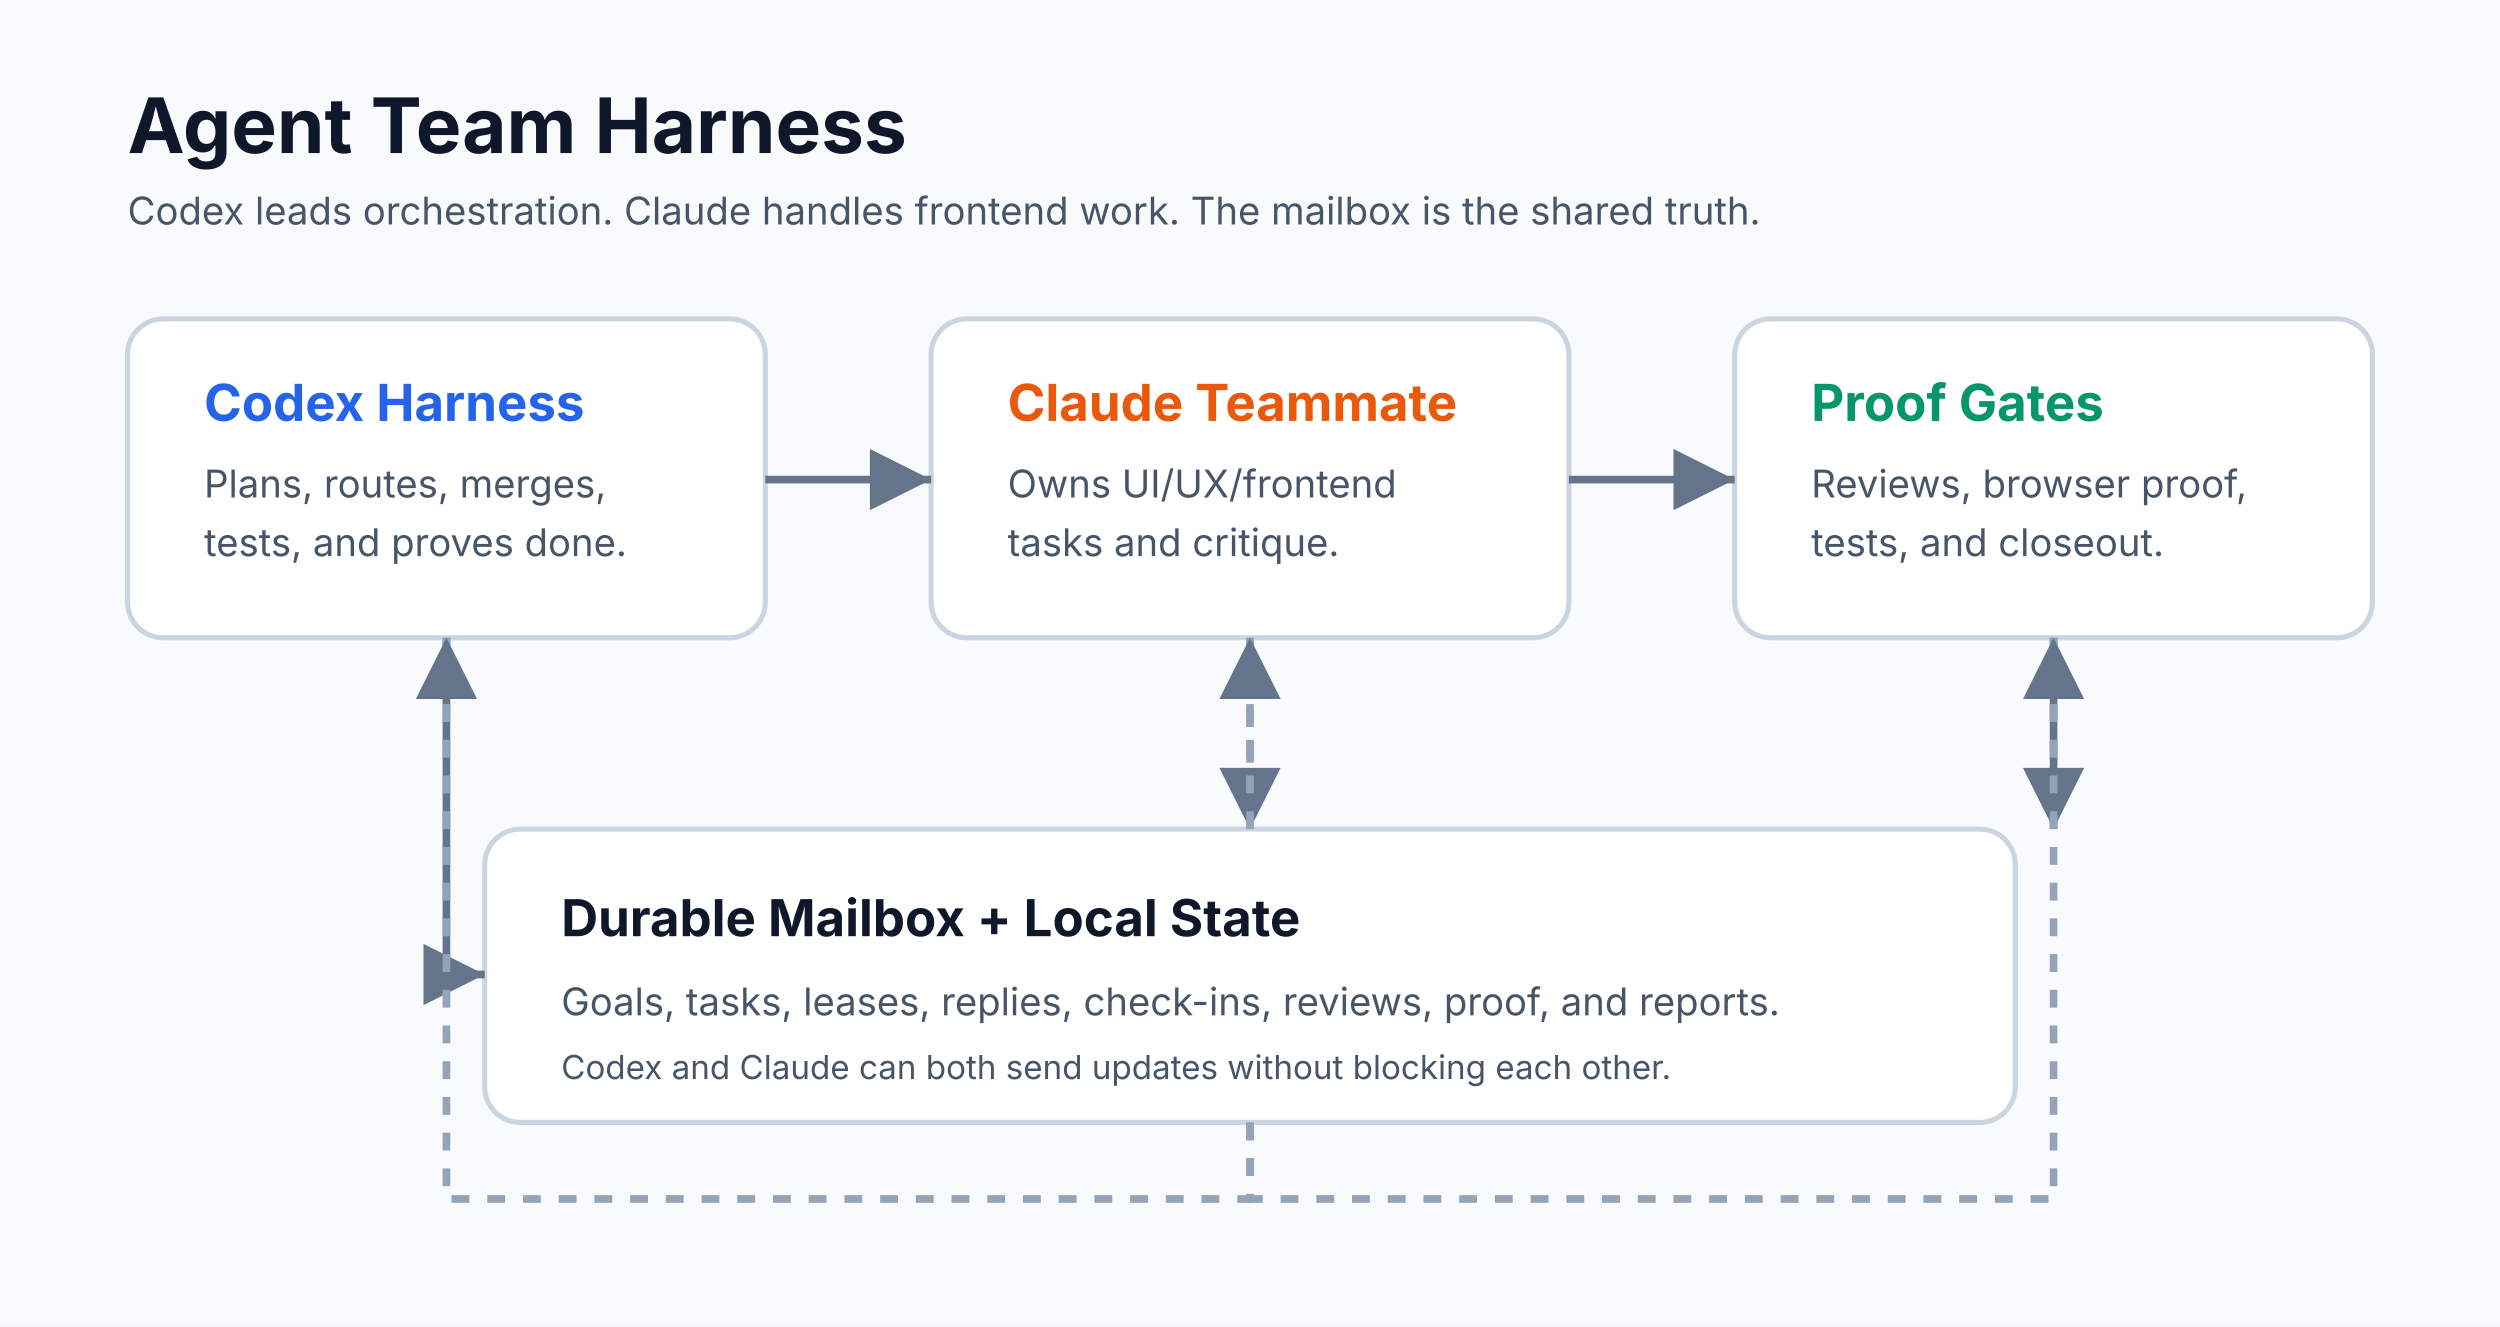
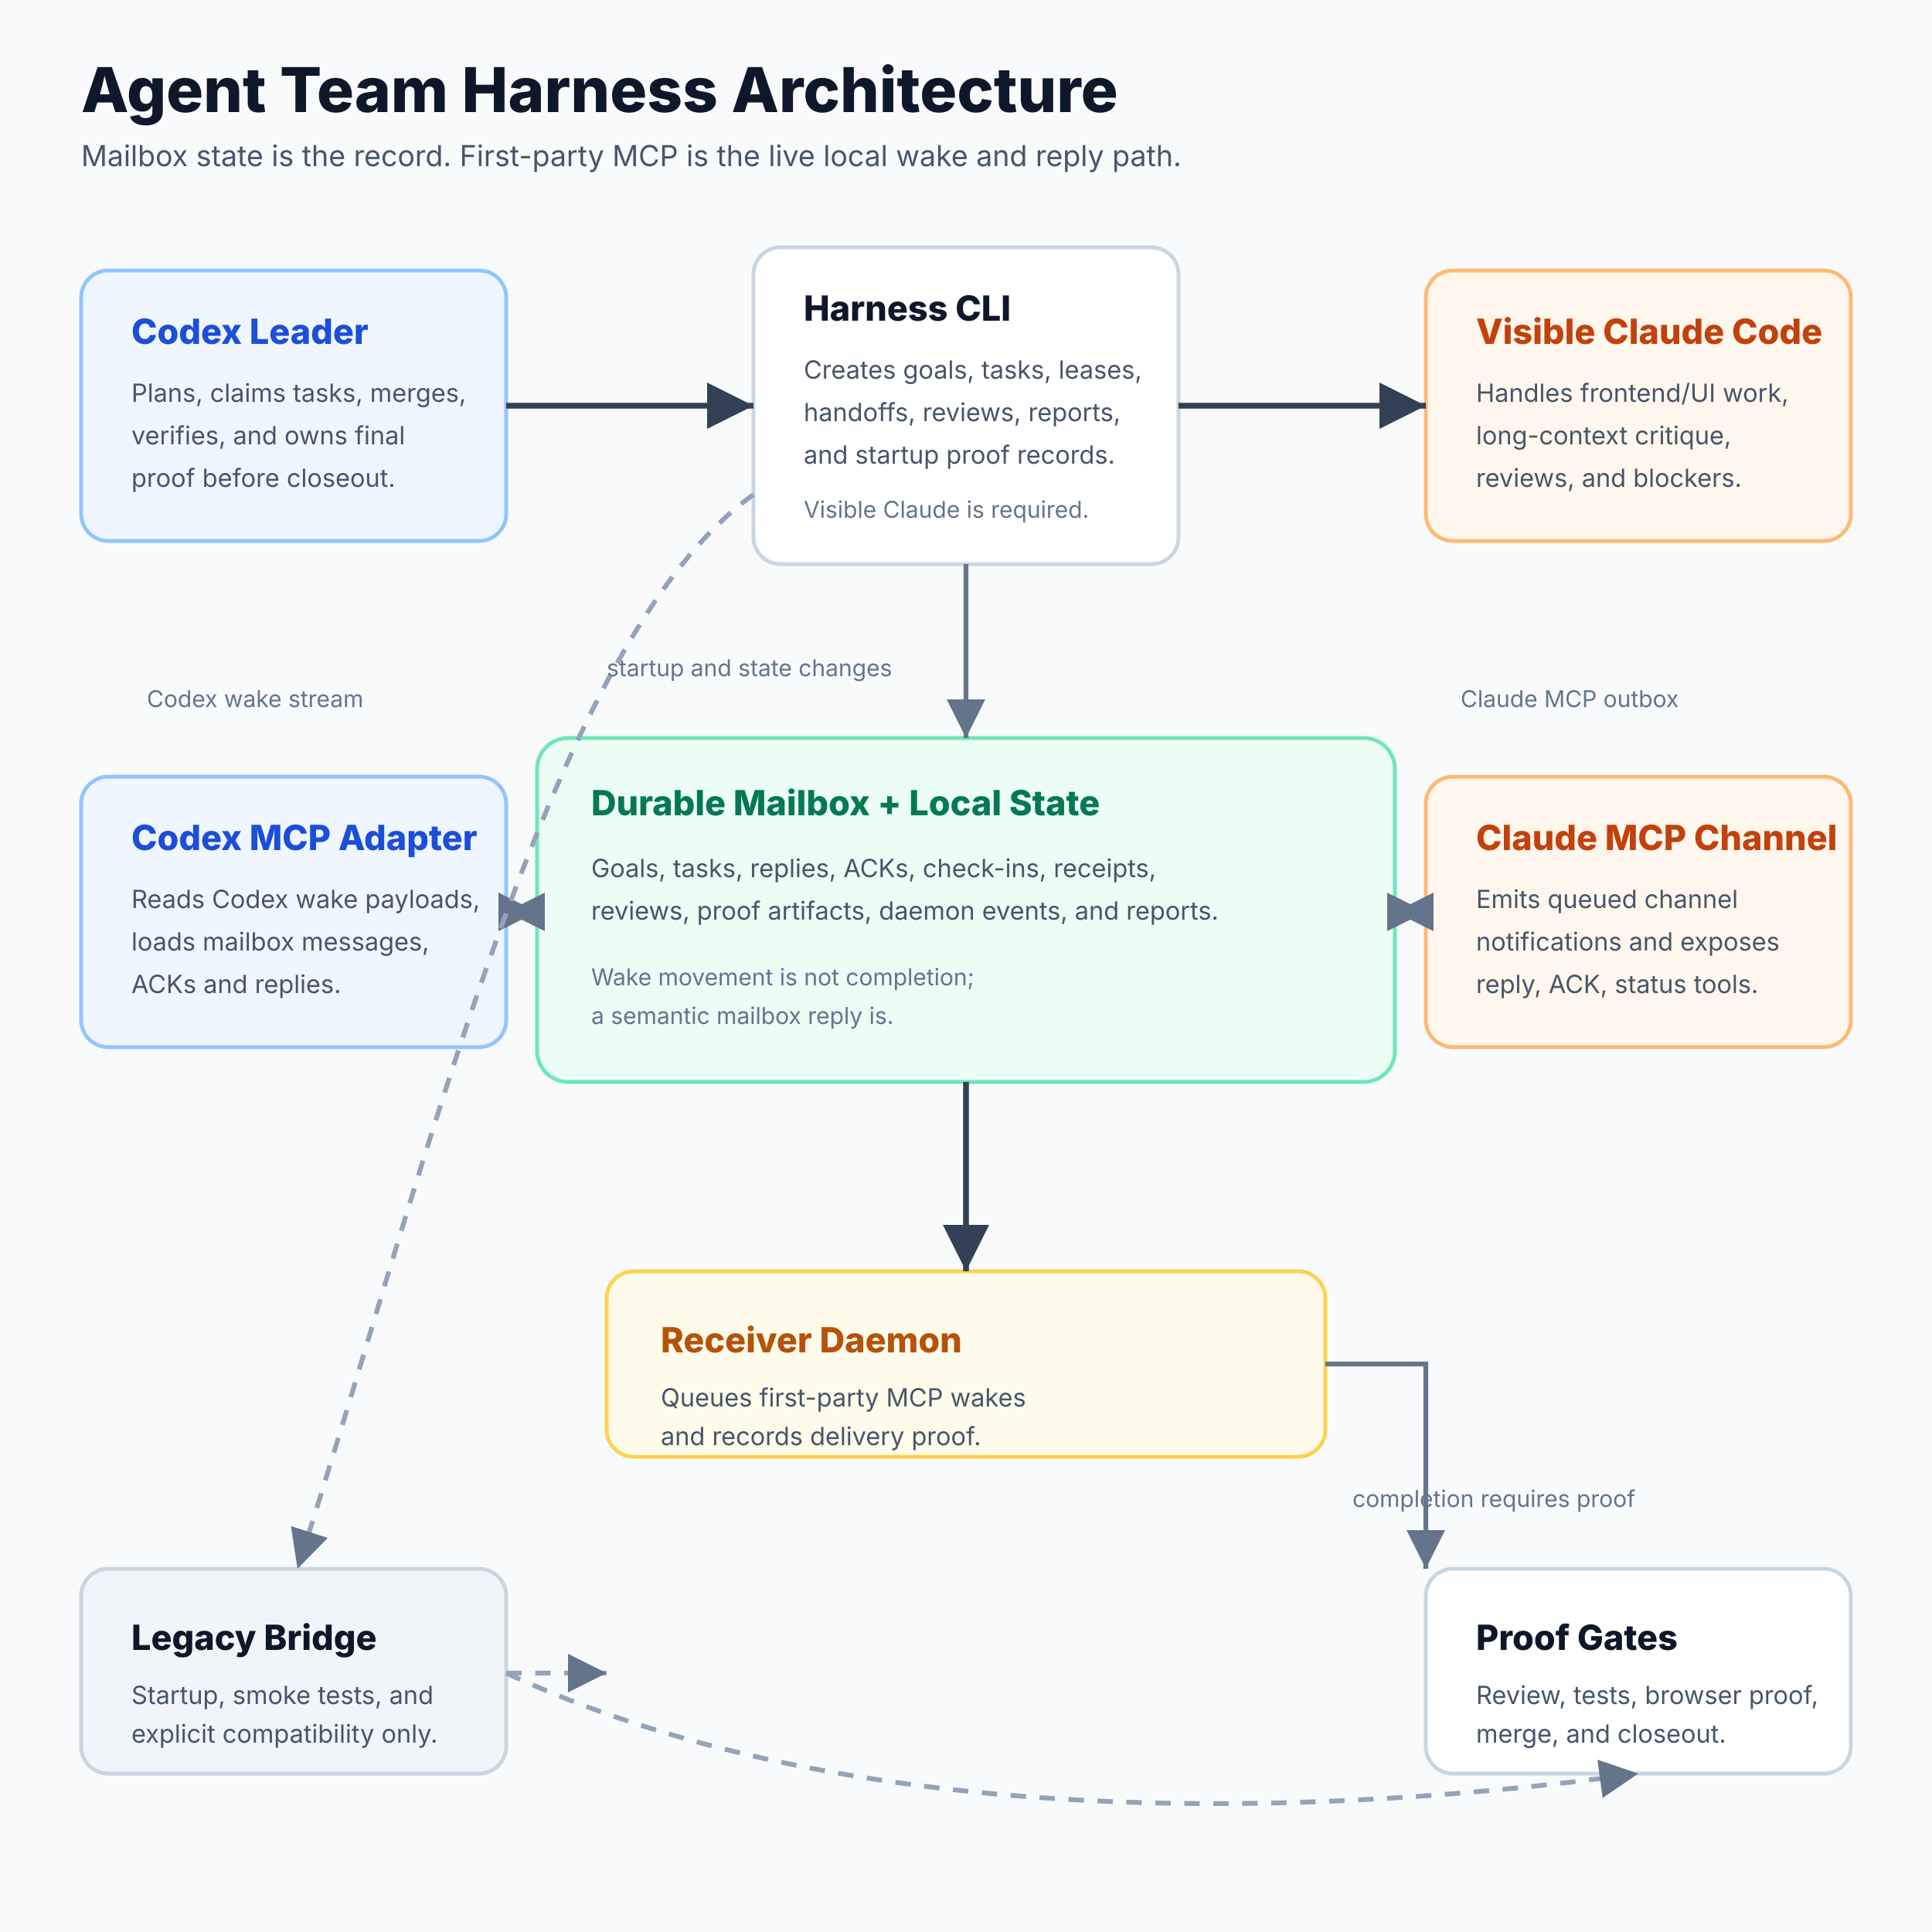
- <svg xmlns="http://www.w3.org/2000/svg" width="980" height="520" viewBox="0 0 980 520" role="img" aria-labelledby="title desc">
+ <svg xmlns="http://www.w3.org/2000/svg" width="1000" height="1000" viewBox="0 0 1000 1000" role="img" aria-labelledby="title desc">
  <defs>
    <style>
      .bg { fill: #f8fafc; }
-       .panel { fill: #ffffff; stroke: #cbd5e1; stroke-width: 2; rx: 14; }
-       .primary { fill: #0f172a; }
-       .muted { fill: #475569; }
-       .blue { fill: #2563eb; }
-       .green { fill: #059669; }
-       .orange { fill: #ea580c; }
-       .line { stroke: #64748b; stroke-width: 3; fill: none; marker-end: url(#arrow); }
-       .dash { stroke: #94a3b8; stroke-width: 3; stroke-dasharray: 7 7; fill: none; marker-end: url(#arrow); }
+       .panel { fill: #ffffff; stroke: #cbd5e1; stroke-width: 2; }
+       .panel-blue { fill: #eff6ff; stroke: #93c5fd; stroke-width: 2; }
+       .panel-green { fill: #ecfdf5; stroke: #6ee7b7; stroke-width: 2; }
+       .panel-amber { fill: #fffbeb; stroke: #fcd34d; stroke-width: 2; }
+       .panel-orange { fill: #fff7ed; stroke: #fdba74; stroke-width: 2; }
+       .panel-muted { fill: #f1f5f9; stroke: #cbd5e1; stroke-width: 2; }
+       .title { fill: #0f172a; font-size: 32px; font-weight: 780; }
+       .subtitle { fill: #475569; font-size: 15px; }
+       .h2 { fill: #0f172a; font-size: 18px; font-weight: 760; }
+       .body { fill: #475569; font-size: 13px; }
+       .small { fill: #64748b; font-size: 12px; }
+       .blue { fill: #1d4ed8; }
+       .green { fill: #047857; }
+       .amber { fill: #b45309; }
+       .orange { fill: #c2410c; }
+       .arrow { stroke: #334155; stroke-width: 3; fill: none; marker-end: url(#arrow); }
+       .arrow-soft { stroke: #64748b; stroke-width: 2.5; fill: none; marker-end: url(#arrow-soft); }
+       .dash { stroke: #94a3b8; stroke-width: 2.5; stroke-dasharray: 8 7; fill: none; marker-end: url(#arrow-soft); }
      text { font-family: ui-sans-serif, system-ui, -apple-system, BlinkMacSystemFont, "Segoe UI", sans-serif; }
-       .h1 { font-size: 30px; font-weight: 750; }
-       .h2 { font-size: 20px; font-weight: 700; }
-       .body { font-size: 15px; }
-       .small { font-size: 13px; }
    </style>
    <marker id="arrow" markerWidth="12" markerHeight="12" refX="10" refY="6" orient="auto">
+       <path d="M2,2 L10,6 L2,10 Z" fill="#334155" />
+     </marker>
+     <marker id="arrow-soft" markerWidth="12" markerHeight="12" refX="10" refY="6" orient="auto">
      <path d="M2,2 L10,6 L2,10 Z" fill="#64748b" />
    </marker>
  </defs>
-   <rect class="bg" width="980" height="520" />
-   <text class="primary h1" x="50" y="60">Agent Team Harness</text>
-   <text class="muted body" x="50" y="88">Codex leads orchestration. Claude handles frontend work. The mailbox is the shared truth.</text>
-   <rect class="panel" x="50" y="125" width="250" height="125" />
-   <text class="blue h2" x="80" y="165">Codex Harness</text>
-   <text class="muted body" x="80" y="195">Plans, routes, merges,</text>
-   <text class="muted body" x="80" y="218">tests, and proves done.</text>
-   <rect class="panel" x="365" y="125" width="250" height="125" />
-   <text class="orange h2" x="395" y="165">Claude Teammate</text>
-   <text class="muted body" x="395" y="195">Owns UI/UX/frontend</text>
-   <text class="muted body" x="395" y="218">tasks and critique.</text>
-   <rect class="panel" x="680" y="125" width="250" height="125" />
-   <text class="green h2" x="710" y="165">Proof Gates</text>
-   <text class="muted body" x="710" y="195">Reviews, browser proof,</text>
-   <text class="muted body" x="710" y="218">tests, and closeout.</text>
-   <rect class="panel" x="190" y="325" width="600" height="115" />
-   <text class="primary h2" x="220" y="367">Durable Mailbox + Local State</text>
-   <text class="muted body" x="220" y="398">Goals, tasks, leases, replies, check-ins, reviews, proof, and reports.</text>
-   <text class="muted small" x="220" y="423">Codex and Claude can both send updates without blocking each other.</text>
-   <path class="line" d="M300 188 H365" />
-   <path class="line" d="M615 188 H680" />
-   <path class="line" d="M805 250 V325" />
-   <path class="line" d="M175 250 V382 H190" />
-   <path class="dash" d="M490 250 V325" />
-   <path class="dash" d="M490 325 V250" />
-   <path class="dash" d="M490 440 V470 H805 V250" />
-   <path class="dash" d="M490 440 V470 H175 V250" />
+   <rect class="bg" width="1000" height="1000" />
+   <text class="title" x="42" y="58">Agent Team Harness Architecture</text>
+   <text class="subtitle" x="42" y="86">Mailbox state is the record. First-party MCP is the live local wake and reply path.</text>
+   <rect class="panel-blue" x="42" y="140" width="220" height="140" rx="14" />
+   <text class="h2 blue" x="68" y="178">Codex Leader</text>
+   <text class="body" x="68" y="208">Plans, claims tasks, merges,</text>
+   <text class="body" x="68" y="230">verifies, and owns final</text>
+   <text class="body" x="68" y="252">proof before closeout.</text>
+   <rect class="panel" x="390" y="128" width="220" height="164" rx="14" />
+   <text class="h2" x="416" y="166">Harness CLI</text>
+   <text class="body" x="416" y="196">Creates goals, tasks, leases,</text>
+   <text class="body" x="416" y="218">handoffs, reviews, reports,</text>
+   <text class="body" x="416" y="240">and startup proof records.</text>
+   <text class="small" x="416" y="268">Visible Claude is required.</text>
+   <rect class="panel-orange" x="738" y="140" width="220" height="140" rx="14" />
+   <text class="h2 orange" x="764" y="178">Visible Claude Code</text>
+   <text class="body" x="764" y="208">Handles frontend/UI work,</text>
+   <text class="body" x="764" y="230">long-context critique,</text>
+   <text class="body" x="764" y="252">reviews, and blockers.</text>
+   <rect class="panel-green" x="278" y="382" width="444" height="178" rx="16" />
+   <text class="h2 green" x="306" y="422">Durable Mailbox + Local State</text>
+   <text class="body" x="306" y="454">Goals, tasks, replies, ACKs, check-ins, receipts,</text>
+   <text class="body" x="306" y="476">reviews, proof artifacts, daemon events, and reports.</text>
+   <text class="small" x="306" y="510">Wake movement is not completion;</text>
+   <text class="small" x="306" y="530">a semantic mailbox reply is.</text>
+   <rect class="panel-blue" x="42" y="402" width="220" height="140" rx="14" />
+   <text class="h2 blue" x="68" y="440">Codex MCP Adapter</text>
+   <text class="body" x="68" y="470">Reads Codex wake payloads,</text>
+   <text class="body" x="68" y="492">loads mailbox messages,</text>
+   <text class="body" x="68" y="514">ACKs and replies.</text>
+   <rect class="panel-orange" x="738" y="402" width="220" height="140" rx="14" />
+   <text class="h2 orange" x="764" y="440">Claude MCP Channel</text>
+   <text class="body" x="764" y="470">Emits queued channel</text>
+   <text class="body" x="764" y="492">notifications and exposes</text>
+   <text class="body" x="764" y="514">reply, ACK, status tools.</text>
+   <rect class="panel-amber" x="314" y="658" width="372" height="96" rx="14" />
+   <text class="h2 amber" x="342" y="700">Receiver Daemon</text>
+   <text class="body" x="342" y="728">Queues first-party MCP wakes</text>
+   <text class="body" x="342" y="748">and records delivery proof.</text>
+   <rect class="panel-muted" x="42" y="812" width="220" height="106" rx="14" />
+   <text class="h2" x="68" y="854">Legacy Bridge</text>
+   <text class="body" x="68" y="882">Startup, smoke tests, and</text>
+   <text class="body" x="68" y="902">explicit compatibility only.</text>
+   <rect class="panel" x="738" y="812" width="220" height="106" rx="14" />
+   <text class="h2" x="764" y="854">Proof Gates</text>
+   <text class="body" x="764" y="882">Review, tests, browser proof,</text>
+   <text class="body" x="764" y="902">merge, and closeout.</text>
+   <path class="arrow" d="M262 210 H390" />
+   <path class="arrow" d="M610 210 H738" />
+   <path class="arrow-soft" d="M500 292 V382" />
+   <path class="arrow-soft" d="M278 472 H262" />
+   <path class="arrow-soft" d="M262 472 H278" />
+   <path class="arrow-soft" d="M722 472 H738" />
+   <path class="arrow-soft" d="M738 472 H722" />
+   <path class="arrow" d="M500 560 V658" />
+   <path class="arrow-soft" d="M686 706 H738 V812" />
+   <path class="dash" d="M390 256 C286 330, 222 600, 154 812" />
+   <path class="dash" d="M262 866 H314" />
+   <path class="dash" d="M262 866 C430 944, 658 944, 848 918" />
+   <text class="small" x="314" y="350">startup and state changes</text>
+   <text class="small" x="76" y="366">Codex wake stream</text>
+   <text class="small" x="756" y="366">Claude MCP outbox</text>
+   <text class="small" x="700" y="780">completion requires proof</text>
</svg>
